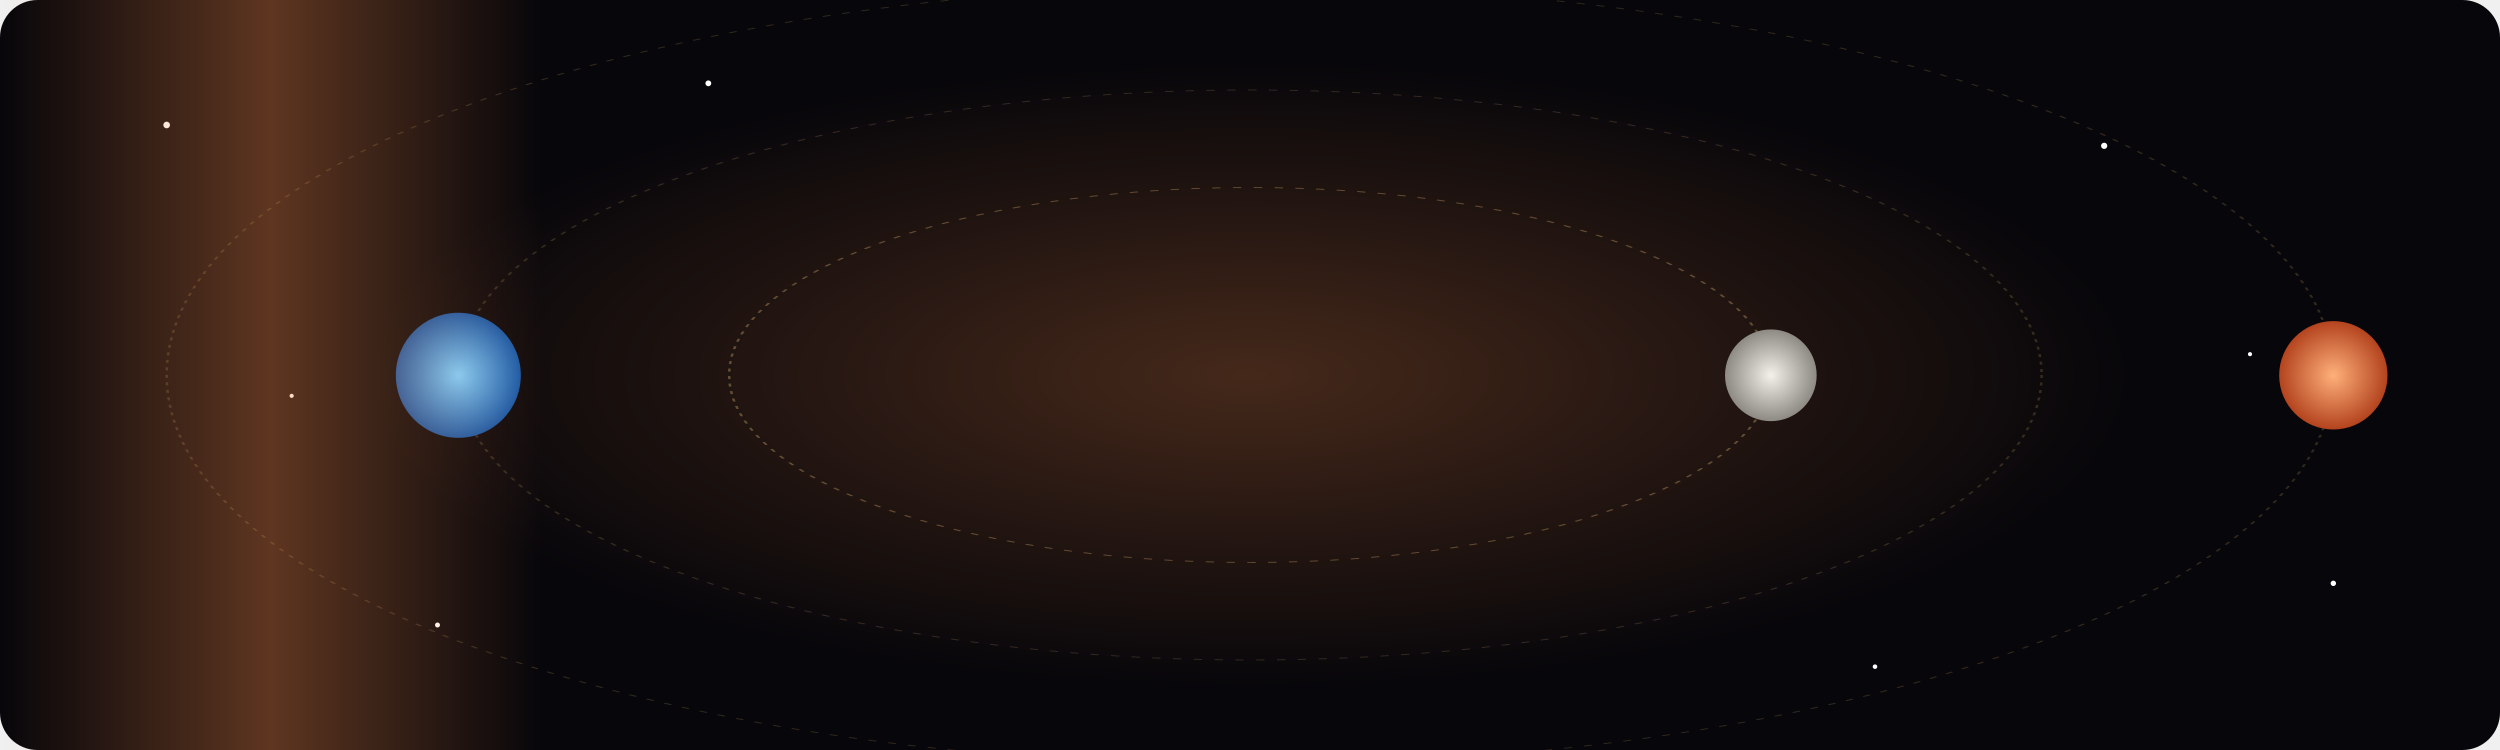
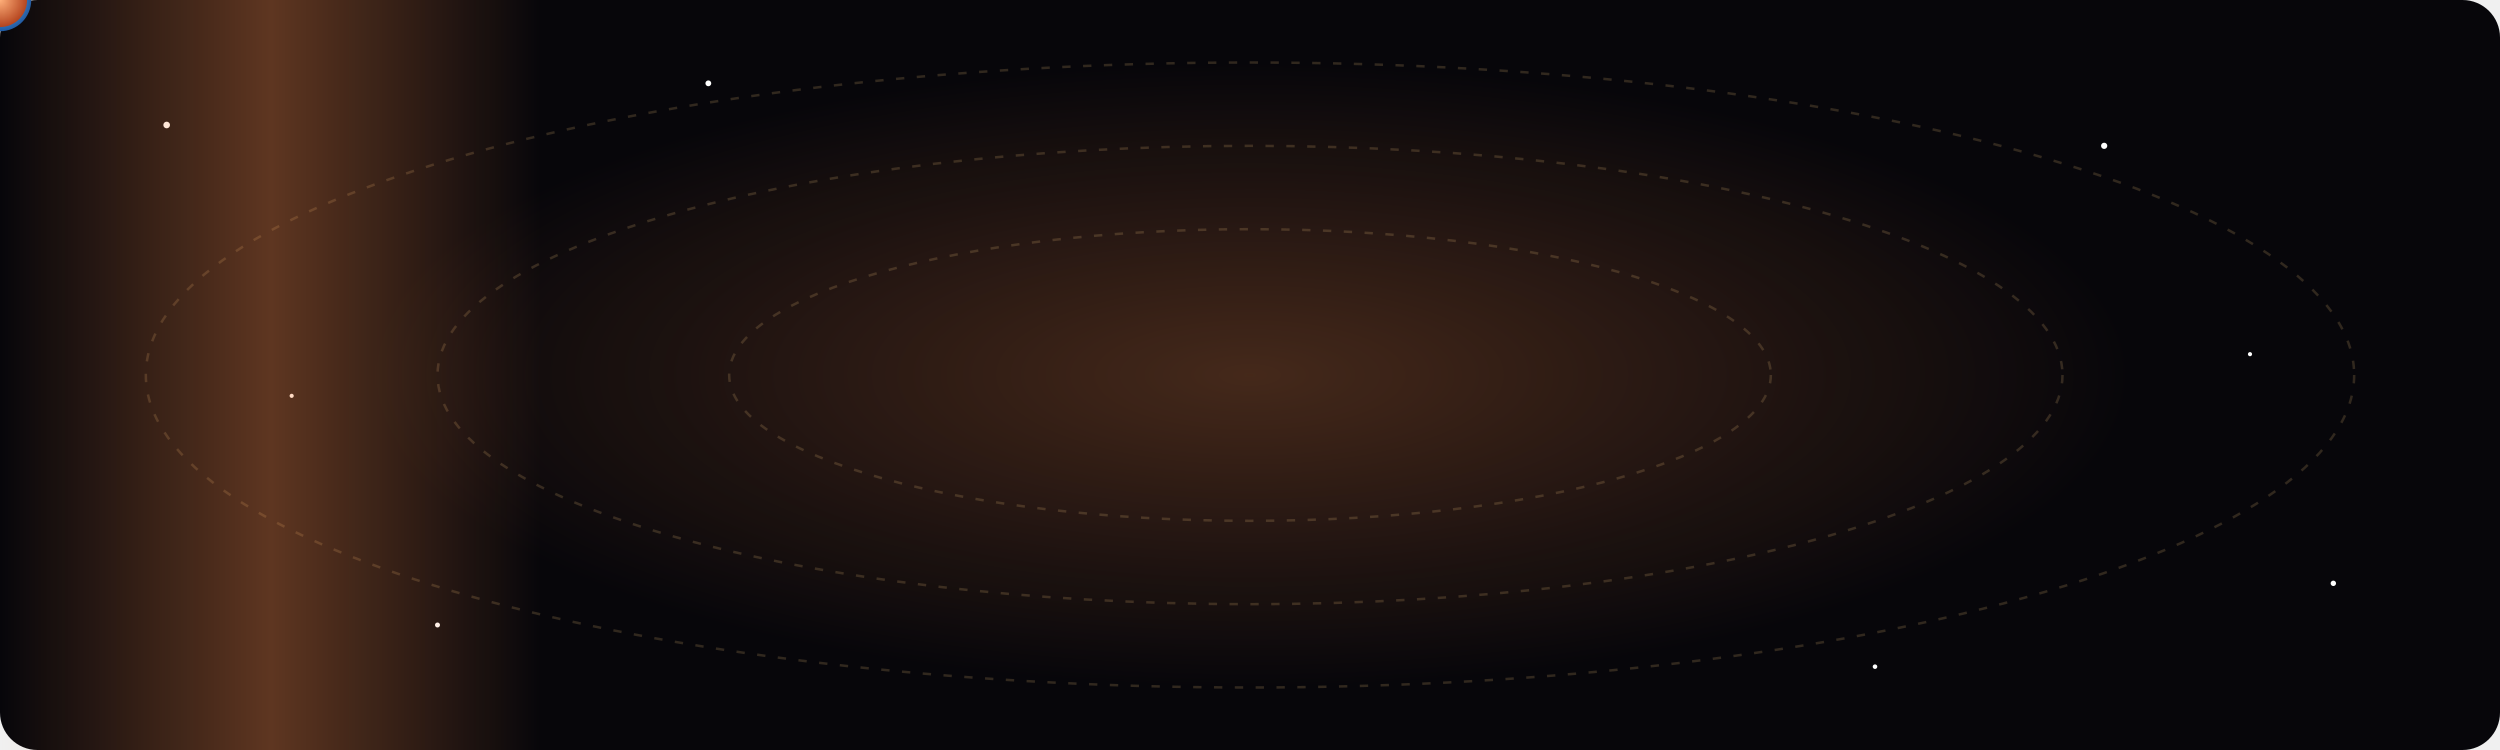
<svg xmlns="http://www.w3.org/2000/svg" viewBox="0 0 1200 360" role="img" aria-labelledby="t d">
  <style>
    .bg{fill:#07060a}
    .orbit{fill:none;stroke:#f0c27a;stroke-opacity:.18;stroke-width:1.2;stroke-dasharray:4 6}
-     .spin1{transform-origin:600px 180px;animation:spin 26s linear infinite}
-     .spin2{transform-origin:600px 180px;animation:spin 40s linear infinite reverse}
-     .spin3{transform-origin:600px 180px;animation:spin 60s linear infinite}
-     .twinkle{animation:tw 3.2s ease-in-out infinite}
+         .twinkle{animation:tw 3.2s ease-in-out infinite}
    .twinkle.b{animation-delay:1.1s}.twinkle.c{animation-delay:2.2s}
    .title{font:700 64px 'Segoe UI',Helvetica,Arial,sans-serif;letter-spacing:10px;fill:url(#gold)}
    .sub{font:600 18px 'Segoe UI',Helvetica,Arial,sans-serif;letter-spacing:4px;fill:#e7d6b8}
    .tag{font:500 15px 'Segoe UI',Helvetica,Arial,sans-serif;fill:#ff8f4a;letter-spacing:2px}
    .reveal{opacity:0;animation:in 1.2s ease-out forwards}
    .r2{animation-delay:.6s}.r3{animation-delay:1.2s}
    .scan{animation:scan 5s linear infinite}
    @keyframes spin{to{transform:rotate(360deg)}}
    @keyframes tw{0%,100%{opacity:.2}50%{opacity:1}}
    @keyframes in{from{opacity:0;transform:translateY(10px)}to{opacity:1;transform:none}}
    @keyframes scan{from{transform:translateX(-300px)}to{transform:translateX(1500px)}}
    @media (prefers-reduced-motion:reduce){*{animation:none!important;opacity:1!important}}
  </style>
  <defs>
    <linearGradient id="gold" x1="0" x2="1">
      <stop offset="0" stop-color="#ffd59a" />
      <stop offset=".5" stop-color="#ff8f4a" />
      <stop offset="1" stop-color="#f0c27a" />
    </linearGradient>
    <radialGradient id="earth">
      <stop offset="0" stop-color="#7fd0ff" />
      <stop offset="1" stop-color="#1c5aa6" />
    </radialGradient>
    <radialGradient id="mars">
      <stop offset="0" stop-color="#ffb07a" />
      <stop offset="1" stop-color="#b3431e" />
    </radialGradient>
    <radialGradient id="moon">
      <stop offset="0" stop-color="#f4f1ea" />
      <stop offset="1" stop-color="#8d8a84" />
    </radialGradient>
    <radialGradient id="glow">
      <stop offset="0" stop-color="#ff8f4a" stop-opacity=".25" />
      <stop offset="1" stop-color="#ff8f4a" stop-opacity="0" />
    </radialGradient>
    <linearGradient id="beam" x1="0" x2="1">
      <stop offset="0" stop-color="#ff8f4a" stop-opacity="0" />
      <stop offset=".5" stop-color="#ff8f4a" stop-opacity=".35" />
      <stop offset="1" stop-color="#ff8f4a" stop-opacity="0" />
    </linearGradient>
  </defs>
  <rect class="bg" width="1200" height="360" rx="18" />
  <ellipse cx="600" cy="180" rx="420" ry="150" fill="url(#glow)" />
  <g fill="#fff">
    <circle class="twinkle" cx="80" cy="60" r="1.6" />
    <circle class="twinkle b" cx="210" cy="300" r="1.2" />
    <circle class="twinkle c" cx="340" cy="40" r="1.4" />
    <circle class="twinkle" cx="1010" cy="70" r="1.5" />
    <circle class="twinkle b" cx="1120" cy="280" r="1.3" />
    <circle class="twinkle c" cx="900" cy="320" r="1.1" />
    <circle class="twinkle b" cx="140" cy="190" r="1" />
    <circle class="twinkle" cx="1080" cy="170" r="1" />
  </g>
-   <ellipse class="orbit" cx="600" cy="180" rx="250" ry="250" transform="matrix(1 0 0 .36 0 115.2)" />
-   <g transform="matrix(1 0 0 .36 0 115.2)">
-     <circle class="orbit" cx="600" cy="180" r="250" />
-     <circle class="orbit" cx="600" cy="180" r="380" />
-     <circle class="orbit" cx="600" cy="180" r="520" />
-     <g class="spin1">
-       <circle cx="850" cy="180" r="22" fill="url(#moon)" transform="matrix(1 0 0 2.78 0 -320)" />
-     </g>
-     <g class="spin2">
-       <circle cx="220" cy="180" r="30" fill="url(#earth)" transform="matrix(1 0 0 2.78 0 -320)" />
-     </g>
-     <g class="spin3">
-       <circle cx="1120" cy="180" r="26" fill="url(#mars)" transform="matrix(1 0 0 2.78 0 -320)" />
-     </g>
-   </g>
+   <ellipse class="orbit" cx="600" cy="180" rx="250" ry="70" />
+   <circle r="11" fill="url(#moon)">
+     <animateMotion dur="26s" repeatCount="indefinite" path="M 350 180 A 250 70 0 1 1 850 180 A 250 70 0 1 1 350 180 Z" />
+   </circle>
+   <ellipse class="orbit" cx="600" cy="180" rx="390" ry="110" />
+   <circle r="15" fill="url(#earth)">
+     <animateMotion dur="40s" repeatCount="indefinite" path="M 210 180 A 390 110 0 1 0 990 180 A 390 110 0 1 0 210 180 Z" />
+   </circle>
+   <ellipse class="orbit" cx="600" cy="180" rx="530" ry="150" />
+   <circle r="13" fill="url(#mars)">
+     <animateMotion dur="60s" repeatCount="indefinite" path="M 70 180 A 530 150 0 1 1 1130 180 A 530 150 0 1 1 70 180 Z" />
+   </circle>
  <rect class="scan" x="0" y="0" width="260" height="360" fill="url(#beam)" />
  <text class="tag reveal" x="600" y="104" text-anchor="middle">NASA SPACE APPS 2026 · TEAM ASTROWINNERS · VISIONARY BRANCH</text>
  <text class="title reveal r2" x="600" y="186" text-anchor="middle">TWINSITE</text>
  <text class="sub reveal r3" x="600" y="232" text-anchor="middle">AGENTIC AUTO MODE · DATA HUB · 13 AGENTS · 7 FREE AI PROVIDERS</text>
  <text class="sub reveal r3" x="600" y="262" text-anchor="middle" style="font-size:14px;fill:#bfae92">Find the Earth twin of any Mars or Moon site — from raw NASA data to a cited mission report</text>
</svg>
